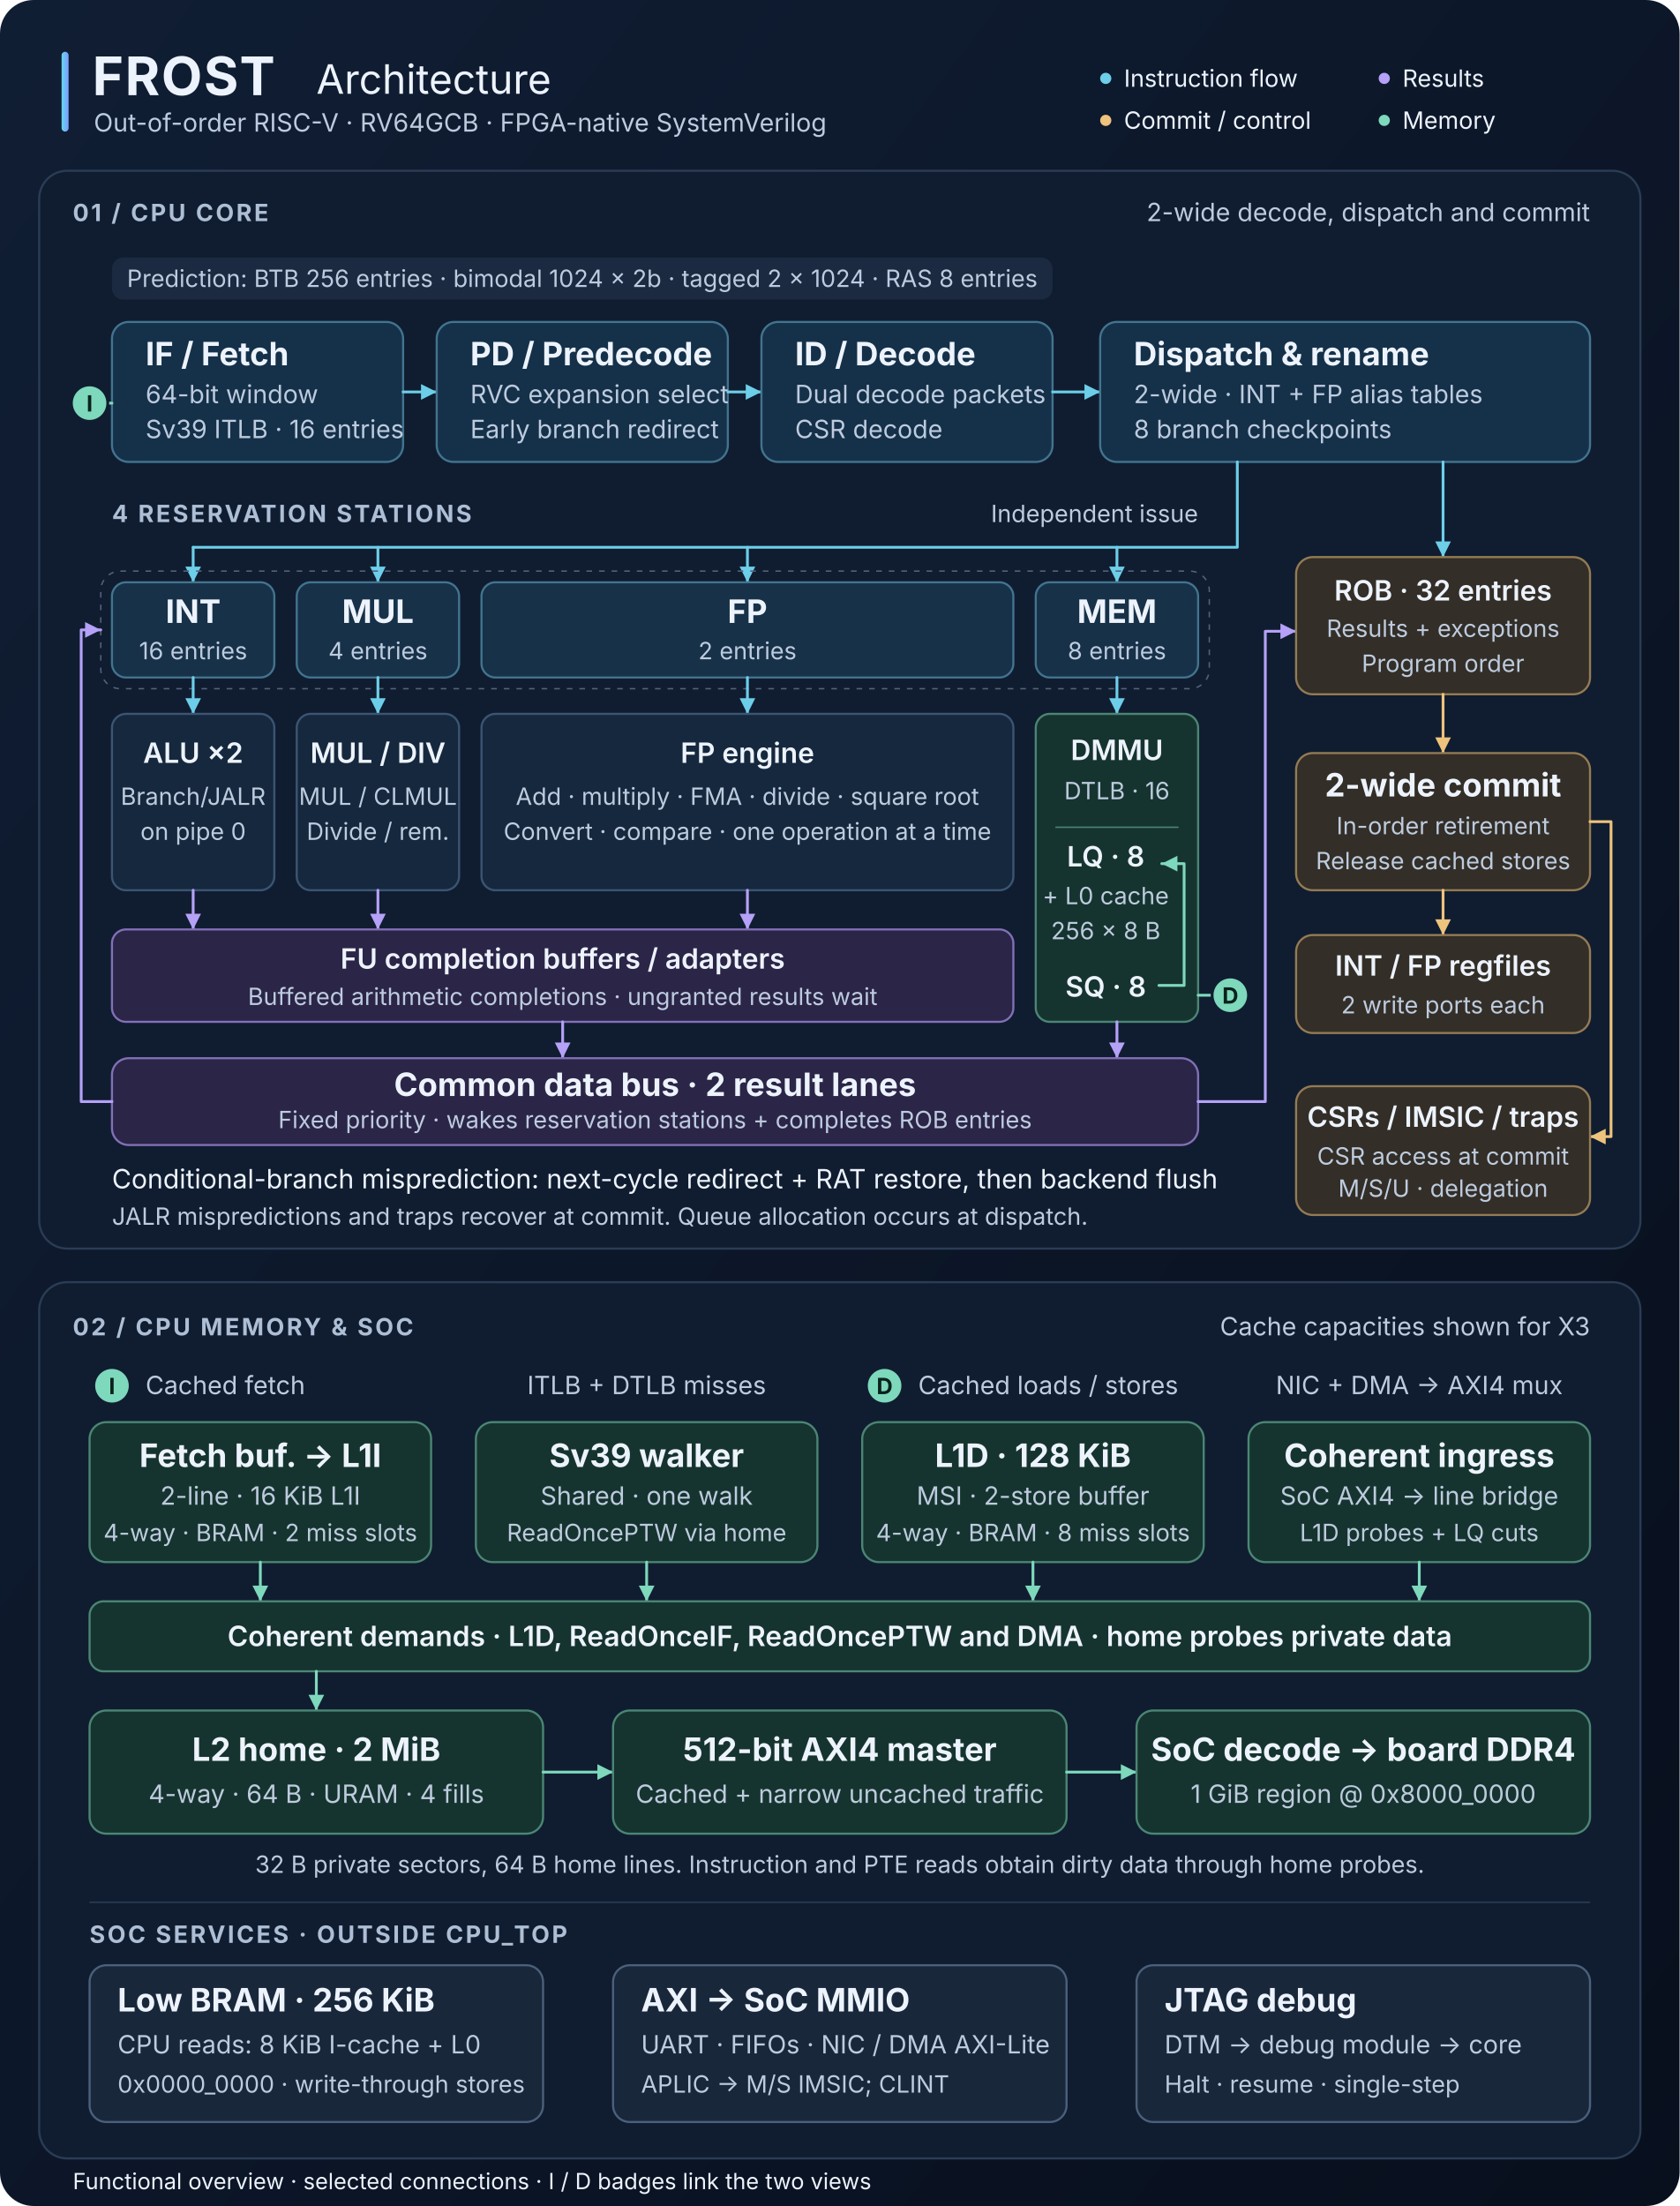
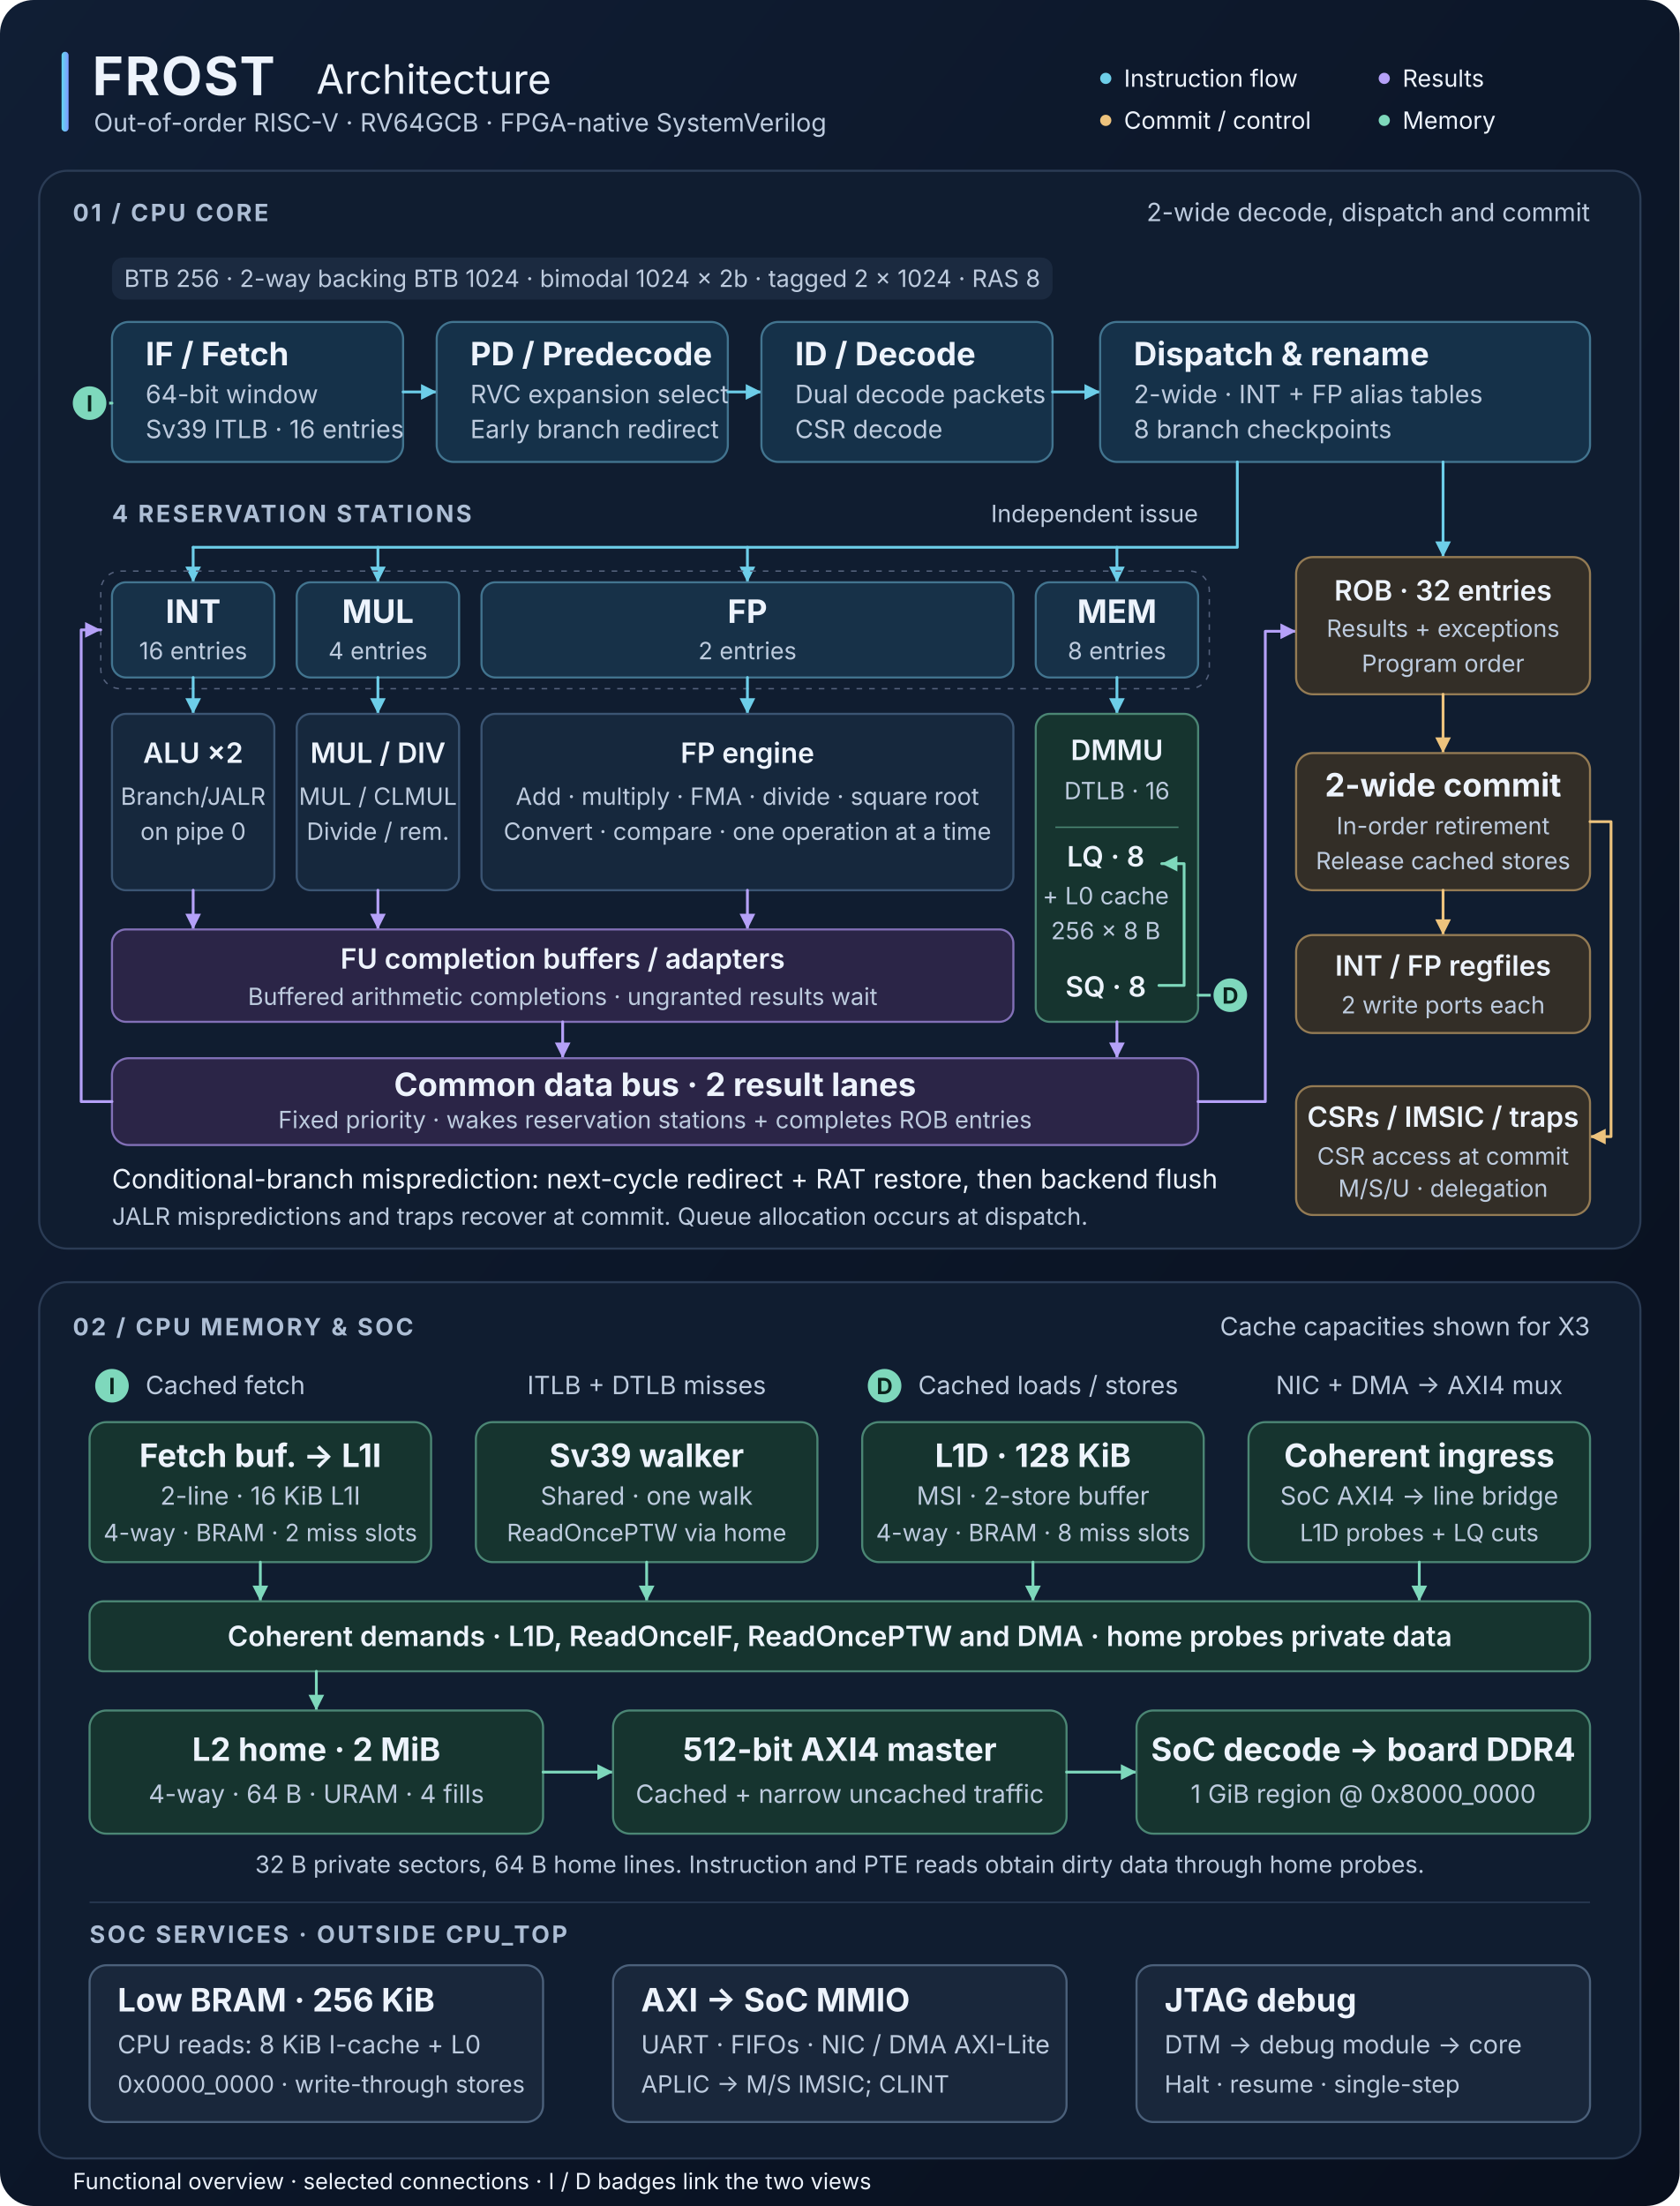
<svg xmlns="http://www.w3.org/2000/svg" width="1200" height="1576" viewBox="0 0 1200 1576" role="img" aria-labelledby="title desc">
  <defs>
    <linearGradient id="background" x2="1" y2="1">
      <stop stop-color="#101e34" />
      <stop offset="1" stop-color="#080f1d" />
    </linearGradient>
    <linearGradient id="header-accent">
      <stop stop-color="#62d8ef" />
      <stop offset="1" stop-color="#7f9cff" />
    </linearGradient>
    <marker id="flow-arrow" viewBox="0 0 10 10" refX="9" refY="5" markerWidth="7" markerHeight="7" orient="auto-start-reverse">
      <path d="M 1 1 L 9 5 L 1 9 Z" fill="#6dcee9" />
    </marker>
    <marker id="result-arrow" viewBox="0 0 10 10" refX="9" refY="5" markerWidth="7" markerHeight="7" orient="auto-start-reverse">
      <path d="M 1 1 L 9 5 L 1 9 Z" fill="#b5a1f8" />
    </marker>
    <marker id="commit-arrow" viewBox="0 0 10 10" refX="9" refY="5" markerWidth="7" markerHeight="7" orient="auto-start-reverse">
      <path d="M 1 1 L 9 5 L 1 9 Z" fill="#edc37d" />
    </marker>
    <marker id="memory-arrow" viewBox="0 0 10 10" refX="9" refY="5" markerWidth="7" markerHeight="7" orient="auto-start-reverse">
      <path d="M 1 1 L 9 5 L 1 9 Z" fill="#7ed8bc" />
    </marker>
    <style>
      text { font-family: -apple-system, BlinkMacSystemFont, "Segoe UI", sans-serif; fill: #edf3fc; }
      .heading { font-size: 23px; font-weight: 650; }
      .label { font-size: 20px; font-weight: 600; }
      .body { font-size: 18px; fill: #bdcbde; }
      .small { font-size: 17px; fill: #bdcbde; }
      .section { font-size: 17px; font-weight: 650; letter-spacing: 1.6px; fill: #adbed5; }
      .center { text-anchor: middle; }
      .panel { fill: #101d30; stroke: #2b3c55; stroke-width: 1.5; }
      .front { fill: #153149; stroke: #42748f; stroke-width: 1.5; }
      .station { fill: #173148; stroke: #42748f; stroke-width: 1.5; }
      .execution { fill: #16283d; stroke: #3b5573; stroke-width: 1.5; }
      .result { fill: #2b2547; stroke: #8270b7; stroke-width: 1.5; }
      .retire { fill: #332e27; stroke: #947b54; stroke-width: 1.5; }
      .memory { fill: #16342f; stroke: #4b8674; stroke-width: 1.5; }
      .system { fill: #19273b; stroke: #4b607a; stroke-width: 1.5; }
      .flow { fill: none; stroke: #6dcee9; stroke-width: 2; stroke-linejoin: round; stroke-linecap: round; }
      .broadcast { fill: none; stroke: #b5a1f8; stroke-width: 2; stroke-linejoin: round; stroke-linecap: round; }
      .commit { fill: none; stroke: #edc37d; stroke-width: 2; stroke-linejoin: round; stroke-linecap: round; }
      .memlink { fill: none; stroke: #7ed8bc; stroke-width: 2; stroke-linejoin: round; stroke-linecap: round; }
      .port { fill: #7ed8bc; stroke: #101d30; stroke-width: 2; }
      .port-text { font-size: 16px; font-weight: 750; fill: #0a221c; text-anchor: middle; }
    </style>
  </defs>
  <rect width="1200" height="1576" rx="24" fill="url(#background)" />
  <rect x="44" y="37" width="5" height="57" rx="2.5" fill="url(#header-accent)" />
  <text x="66" y="68" font-size="38" font-weight="750" letter-spacing="1">FROST</text>
  <text x="226" y="67" font-size="29" fill="#cbd8eb">Architecture</text>
  <text x="67" y="94" class="body">Out-of-order RISC-V · RV64GCB · FPGA-native SystemVerilog</text>
  <g class="small">
    <circle cx="790" cy="56" r="4" fill="#6dcee9" />
    <text x="803" y="62">Instruction flow</text>
    <circle cx="989" cy="56" r="4" fill="#b5a1f8" />
    <text x="1002" y="62">Results</text>
    <circle cx="790" cy="86" r="4" fill="#edc37d" />
    <text x="803" y="92">Commit / control</text>
    <circle cx="989" cy="86" r="4" fill="#7ed8bc" />
    <text x="1002" y="92">Memory</text>
  </g>
  <rect x="28" y="122" width="1144" height="770" rx="20" class="panel" />
  <text x="52" y="158" class="section">01 / CPU CORE</text>
  <text x="1136" y="158" class="body" text-anchor="end">2-wide decode, dispatch and commit</text>
  <rect x="80" y="184" width="672" height="30" rx="8" fill="#1b2a40" />
-   <text x="416" y="205" class="small center">Prediction: BTB 256 entries · bimodal 1024 × 2b · tagged 2 × 1024 · RAS 8 entries</text>
+   <text x="416" y="205" class="small center">BTB 256 · 2-way backing BTB 1024 · bimodal 1024 × 2b · tagged 2 × 1024 · RAS 8</text>
  <g id="front-end">
    <rect x="80" y="230" width="208" height="100" rx="12" class="front" />
    <text x="104" y="261" class="heading">IF / Fetch</text>
    <text x="104" y="288" class="body">64-bit window</text>
    <text x="104" y="313" class="body">Sv39 ITLB · 16 entries</text>
    <path d="M 288 280 H 312" class="flow" marker-end="url(#flow-arrow)" />
    <rect x="312" y="230" width="208" height="100" rx="12" class="front" />
    <text x="336" y="261" class="heading">PD / Predecode</text>
    <text x="336" y="288" class="body">RVC expansion select</text>
    <text x="336" y="313" class="body">Early branch redirect</text>
    <path d="M 520 280 H 544" class="flow" marker-end="url(#flow-arrow)" />
    <rect x="544" y="230" width="208" height="100" rx="12" class="front" />
    <text x="568" y="261" class="heading">ID / Decode</text>
    <text x="568" y="288" class="body">Dual decode packets</text>
    <text x="568" y="313" class="body">CSR decode</text>
    <path d="M 752 280 H 786" class="flow" marker-end="url(#flow-arrow)" />
    <rect x="786" y="230" width="350" height="100" rx="12" class="front" />
    <text x="810" y="261" class="heading">Dispatch &amp; rename</text>
    <text x="810" y="288" class="body">2-wide · INT + FP alias tables</text>
    <text x="810" y="313" class="body">8 branch checkpoints</text>
    <path d="M 80 288 H 65" class="memlink" />
    <circle cx="64" cy="288" r="13" class="port" />
    <text x="64" y="294" class="port-text">I</text>
  </g>
  <text x="80" y="373" class="section">4 RESERVATION STATIONS</text>
  <text x="856" y="373" class="small" text-anchor="end">Independent issue</text>
  <path d="M 884 330 V 391 H 138" class="flow" />
  <path d="M 1031 330 V 398" class="flow" marker-end="url(#flow-arrow)" />
  <g class="flow" marker-end="url(#flow-arrow)">
    <path d="M 138 391 V 416" />
    <path d="M 270 391 V 416" />
    <path d="M 534 391 V 416" />
    <path d="M 798 391 V 416" />
  </g>
  <rect x="72" y="408" width="792" height="84" rx="14" fill="none" stroke="#54617c" stroke-dasharray="4 5" />
  <g id="reservation-stations" class="center">
    <rect x="80" y="416" width="116" height="68" rx="10" class="station" />
    <text x="138" y="445" class="heading">INT</text>
    <text x="138" y="471" class="small">16 entries</text>
    <rect x="212" y="416" width="116" height="68" rx="10" class="station" />
    <text x="270" y="445" class="heading">MUL</text>
    <text x="270" y="471" class="small">4 entries</text>
    <rect x="344" y="416" width="380" height="68" rx="10" class="station" />
    <text x="534" y="445" class="heading">FP</text>
    <text x="534" y="471" class="small">2 entries</text>
    <rect x="740" y="416" width="116" height="68" rx="10" class="station" />
    <text x="798" y="445" class="heading">MEM</text>
    <text x="798" y="471" class="small">8 entries</text>
  </g>
  <g class="flow" marker-end="url(#flow-arrow)">
    <path d="M 138 484 V 510" />
    <path d="M 270 484 V 510" />
    <path d="M 534 484 V 510" />
    <path d="M 798 484 V 510" />
  </g>
  <g id="execution" class="center">
    <rect x="80" y="510" width="116" height="126" rx="10" class="execution" />
    <text x="138" y="545" class="label">ALU ×2</text>
    <text x="138" y="575" class="small">Branch/JALR</text>
    <text x="138" y="600" class="small">on pipe 0</text>
    <rect x="212" y="510" width="116" height="126" rx="10" class="execution" />
    <text x="270" y="545" class="label">MUL / DIV</text>
    <text x="270" y="575" class="small">MUL / CLMUL</text>
    <text x="270" y="600" class="small">Divide / rem.</text>
    <rect x="344" y="510" width="380" height="126" rx="10" class="execution" />
    <text x="534" y="545" class="label">FP engine</text>
    <text x="534" y="575" class="small">Add · multiply · FMA · divide · square root</text>
    <text x="534" y="600" class="small">Convert · compare · one operation at a time</text>
    <rect x="740" y="510" width="116" height="220" rx="10" class="memory" />
    <text x="798" y="543" class="label">DMMU</text>
    <text x="798" y="571" class="small">DTLB · 16</text>
    <path d="M 754 591 H 842" stroke="#4b8674" />
    <text x="790" y="619" class="label">LQ · 8</text>
    <text x="790" y="646" class="small">+ L0 cache</text>
    <text x="790" y="671" class="small">256 × 8 B</text>
    <text x="790" y="712" class="label">SQ · 8</text>
    <path d="M 828 704 H 846 V 617 H 830" class="memlink" marker-end="url(#memory-arrow)" />
  </g>
  <path d="M 856 711 H 879" class="memlink" />
  <circle cx="879" cy="711" r="13" class="port" />
  <text x="879" y="717" class="port-text">D</text>
  <g class="broadcast" marker-end="url(#result-arrow)">
    <path d="M 138 636 V 664" />
    <path d="M 270 636 V 664" />
    <path d="M 534 636 V 664" />
  </g>
  <rect x="80" y="664" width="644" height="66" rx="10" class="result" />
  <text x="402" y="692" class="label center">FU completion buffers / adapters</text>
  <text x="402" y="718" class="small center">Buffered arithmetic completions · ungranted results wait</text>
  <path d="M 402 730 V 756" class="broadcast" marker-end="url(#result-arrow)" />
  <path d="M 798 730 V 756" class="broadcast" marker-end="url(#result-arrow)" />
  <rect x="80" y="756" width="776" height="62" rx="12" class="result" />
  <text x="468" y="783" class="heading center">Common data bus · 2 result lanes</text>
  <text x="468" y="806" class="small center">Fixed priority · wakes reservation stations + completes ROB entries</text>
  <path d="M 80 787 H 58 V 450 H 72" class="broadcast" marker-end="url(#result-arrow)" />
  <path d="M 856 787 H 904 V 451 H 926" class="broadcast" marker-end="url(#result-arrow)" />
  <g id="retirement" class="center">
    <rect x="926" y="398" width="210" height="98" rx="12" class="retire" />
    <text x="1031" y="429" class="label">ROB · 32 entries</text>
    <text x="1031" y="455" class="small">Results + exceptions</text>
    <text x="1031" y="480" class="small">Program order</text>
    <path d="M 1031 496 V 538" class="commit" marker-end="url(#commit-arrow)" />
    <rect x="926" y="538" width="210" height="98" rx="12" class="retire" />
    <text x="1031" y="569" class="heading">2-wide commit</text>
    <text x="1031" y="596" class="small">In-order retirement</text>
    <text x="1031" y="621" class="small">Release cached stores</text>
    <path d="M 1031 636 V 668" class="commit" marker-end="url(#commit-arrow)" />
    <rect x="926" y="668" width="210" height="70" rx="12" class="retire" />
    <text x="1031" y="697" class="label">INT / FP regfiles</text>
    <text x="1031" y="724" class="small">2 write ports each</text>
    <path d="M 1136 587 H 1151 V 812 H 1136" class="commit" marker-end="url(#commit-arrow)" />
    <rect x="926" y="776" width="210" height="92" rx="12" class="retire" />
    <text x="1031" y="805" class="label">CSRs / IMSIC / traps</text>
    <text x="1031" y="832" class="small">CSR access at commit</text>
    <text x="1031" y="855" class="small">M/S/U · delegation</text>
  </g>
  <text x="80" y="849" font-size="19" fill="#edc37d">Conditional-branch misprediction: next-cycle redirect + RAT restore, then backend flush</text>
  <text x="80" y="875" class="small">JALR mispredictions and traps recover at commit. Queue allocation occurs at dispatch.</text>
  <rect x="28" y="916" width="1144" height="626" rx="20" class="panel" />
  <text x="52" y="954" class="section">02 / CPU MEMORY &amp; SOC</text>
  <text x="1136" y="954" class="body" text-anchor="end">Cache capacities shown for X3</text>
  <circle cx="80" cy="990" r="13" class="port" />
  <text x="80" y="996" class="port-text">I</text>
  <text x="104" y="996" class="body">Cached fetch</text>
  <text x="462" y="996" class="body center">ITLB + DTLB misses</text>
  <circle cx="632" cy="990" r="13" class="port" />
  <text x="632" y="996" class="port-text">D</text>
  <text x="656" y="996" class="body">Cached loads / stores</text>
  <text x="1014" y="996" class="body center">NIC + DMA → AXI4 mux</text>
  <g id="l1-and-walker" class="center">
    <rect x="64" y="1016" width="244" height="100" rx="12" class="memory" />
    <text x="186" y="1048" class="heading">Fetch buf. → L1I</text>
    <text x="186" y="1075" class="body">2-line · 16 KiB L1I</text>
    <text x="186" y="1101" class="small">4-way · BRAM · 2 miss slots</text>
    <rect x="340" y="1016" width="244" height="100" rx="12" class="memory" />
    <text x="462" y="1048" class="heading">Sv39 walker</text>
    <text x="462" y="1075" class="body">Shared · one walk</text>
    <text x="462" y="1101" class="small">ReadOncePTW via home</text>
    <rect x="616" y="1016" width="244" height="100" rx="12" class="memory" />
    <text x="738" y="1048" class="heading">L1D · 128 KiB</text>
    <text x="738" y="1075" class="body">MSI · 2-store buffer</text>
    <text x="738" y="1101" class="small">4-way · BRAM · 8 miss slots</text>
    <rect x="892" y="1016" width="244" height="100" rx="12" class="memory" />
    <text x="1014" y="1048" class="heading">Coherent ingress</text>
    <text x="1014" y="1075" class="body">SoC AXI4 → line bridge</text>
    <text x="1014" y="1101" class="small">L1D probes + LQ cuts</text>
  </g>
  <g class="memlink" marker-end="url(#memory-arrow)">
    <path d="M 186 1116 V 1144" />
    <path d="M 462 1116 V 1144" />
    <path d="M 738 1116 V 1144" />
    <path d="M 1014 1116 V 1144" />
  </g>
  <rect x="64" y="1144" width="1072" height="50" rx="10" class="memory" />
  <text x="600" y="1176" class="label center">Coherent demands · L1D, ReadOnceIF, ReadOncePTW and DMA · home probes private data</text>
  <path d="M 226 1194 V 1222" class="memlink" marker-end="url(#memory-arrow)" />
  <g id="l2-and-ddr" class="center">
    <rect x="64" y="1222" width="324" height="88" rx="12" class="memory" />
    <text x="226" y="1258" class="heading">L2 home · 2 MiB</text>
    <text x="226" y="1288" class="body">4-way · 64 B · URAM · 4 fills</text>
    <path d="M 388 1266 H 438" class="memlink" marker-end="url(#memory-arrow)" />
    <rect x="438" y="1222" width="324" height="88" rx="12" class="memory" />
    <text x="600" y="1258" class="heading">512-bit AXI4 master</text>
    <text x="600" y="1288" class="body">Cached + narrow uncached traffic</text>
    <path d="M 762 1266 H 812" class="memlink" marker-end="url(#memory-arrow)" />
    <rect x="812" y="1222" width="324" height="88" rx="12" class="memory" />
    <text x="974" y="1258" class="heading">SoC decode → board DDR4</text>
    <text x="974" y="1288" class="body">1 GiB region @ 0x8000_0000</text>
  </g>
  <text x="600" y="1338" class="small center">32 B private sectors, 64 B home lines. Instruction and PTE reads obtain dirty data through home probes.</text>
  <path d="M 64 1359 H 1136" stroke="#2b3c55" />
  <text x="64" y="1388" class="section">SOC SERVICES · OUTSIDE CPU_TOP</text>
  <g id="system-services">
    <rect x="64" y="1404" width="324" height="112" rx="12" class="system" />
    <text x="84" y="1437" class="heading">Low BRAM · 256 KiB</text>
    <text x="84" y="1467" class="body">CPU reads: 8 KiB I-cache + L0</text>
    <text x="84" y="1495" class="small">0x0000_0000 · write-through stores</text>
    <rect x="438" y="1404" width="324" height="112" rx="12" class="system" />
    <text x="458" y="1437" class="heading">AXI → SoC MMIO</text>
    <text x="458" y="1467" class="body">UART · FIFOs · NIC / DMA AXI-Lite</text>
    <text x="458" y="1495" class="small">APLIC → M/S IMSIC; CLINT</text>
    <rect x="812" y="1404" width="324" height="112" rx="12" class="system" />
    <text x="832" y="1437" class="heading">JTAG debug</text>
    <text x="832" y="1467" class="body">DTM → debug module → core</text>
    <text x="832" y="1495" class="small">Halt · resume · single-step</text>
  </g>
  <text x="52" y="1564" font-size="16" fill="#a9bad0">Functional overview · selected connections · I / D badges link the two views</text>
</svg>
